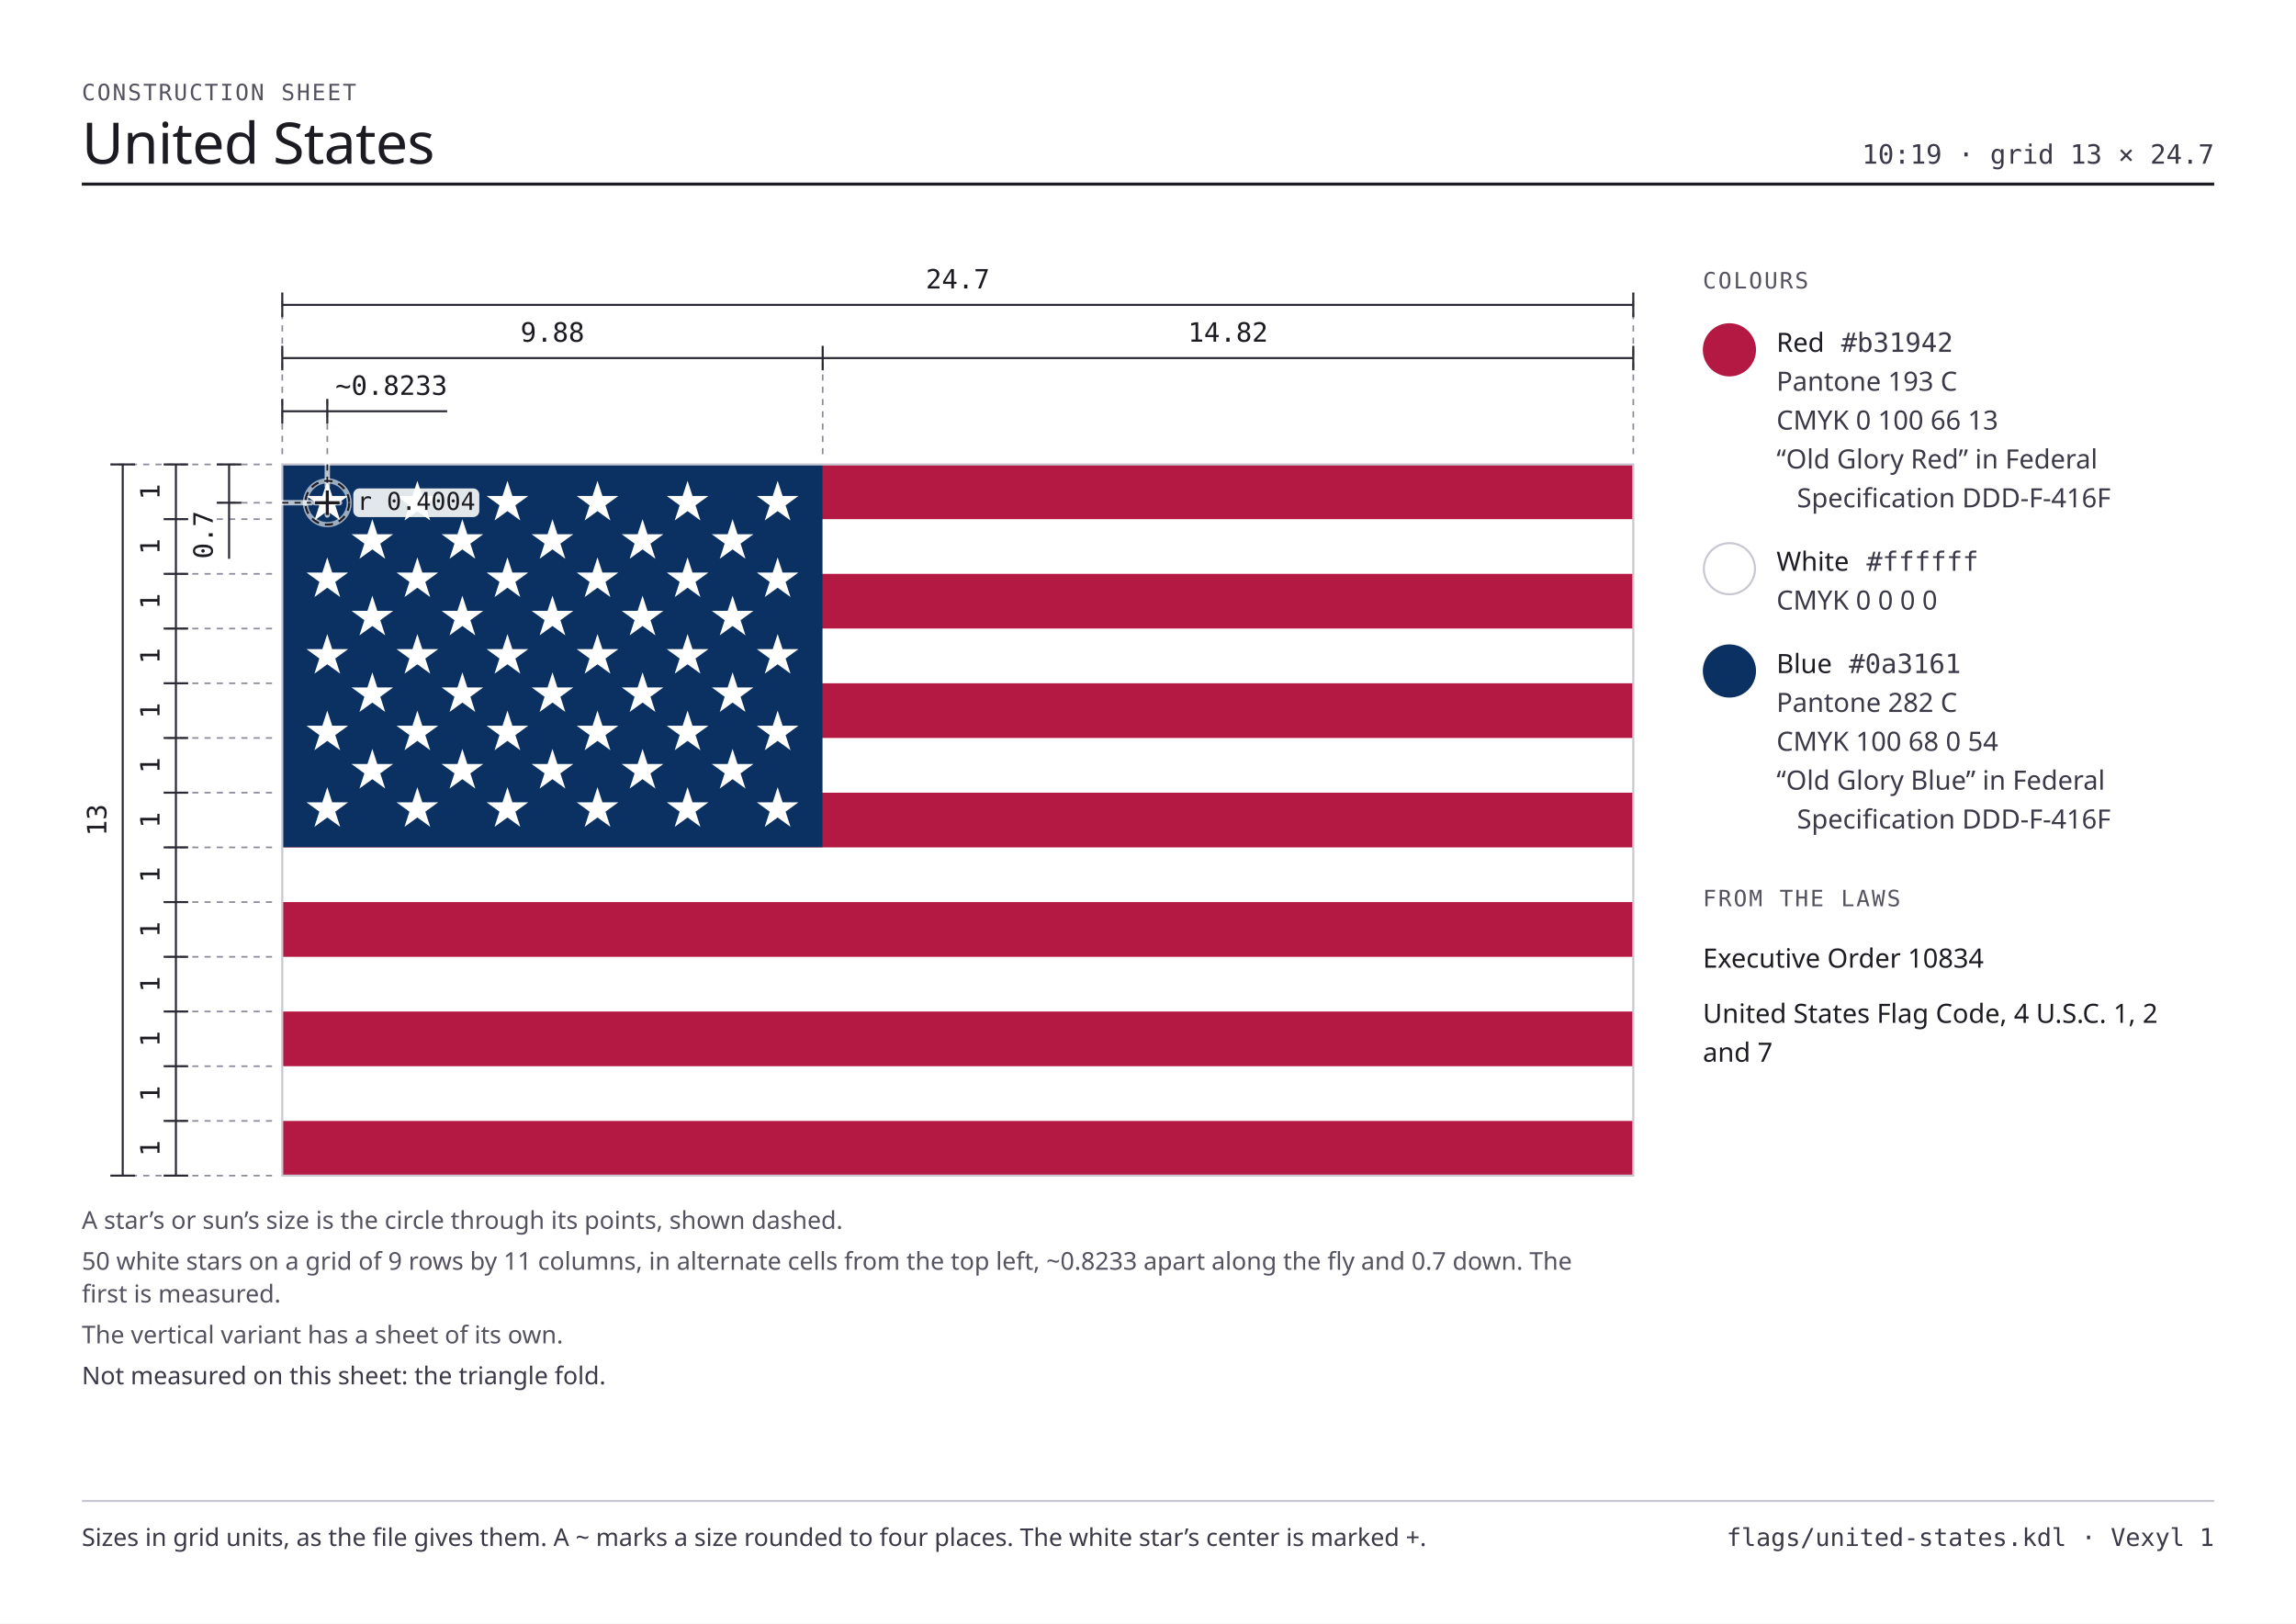
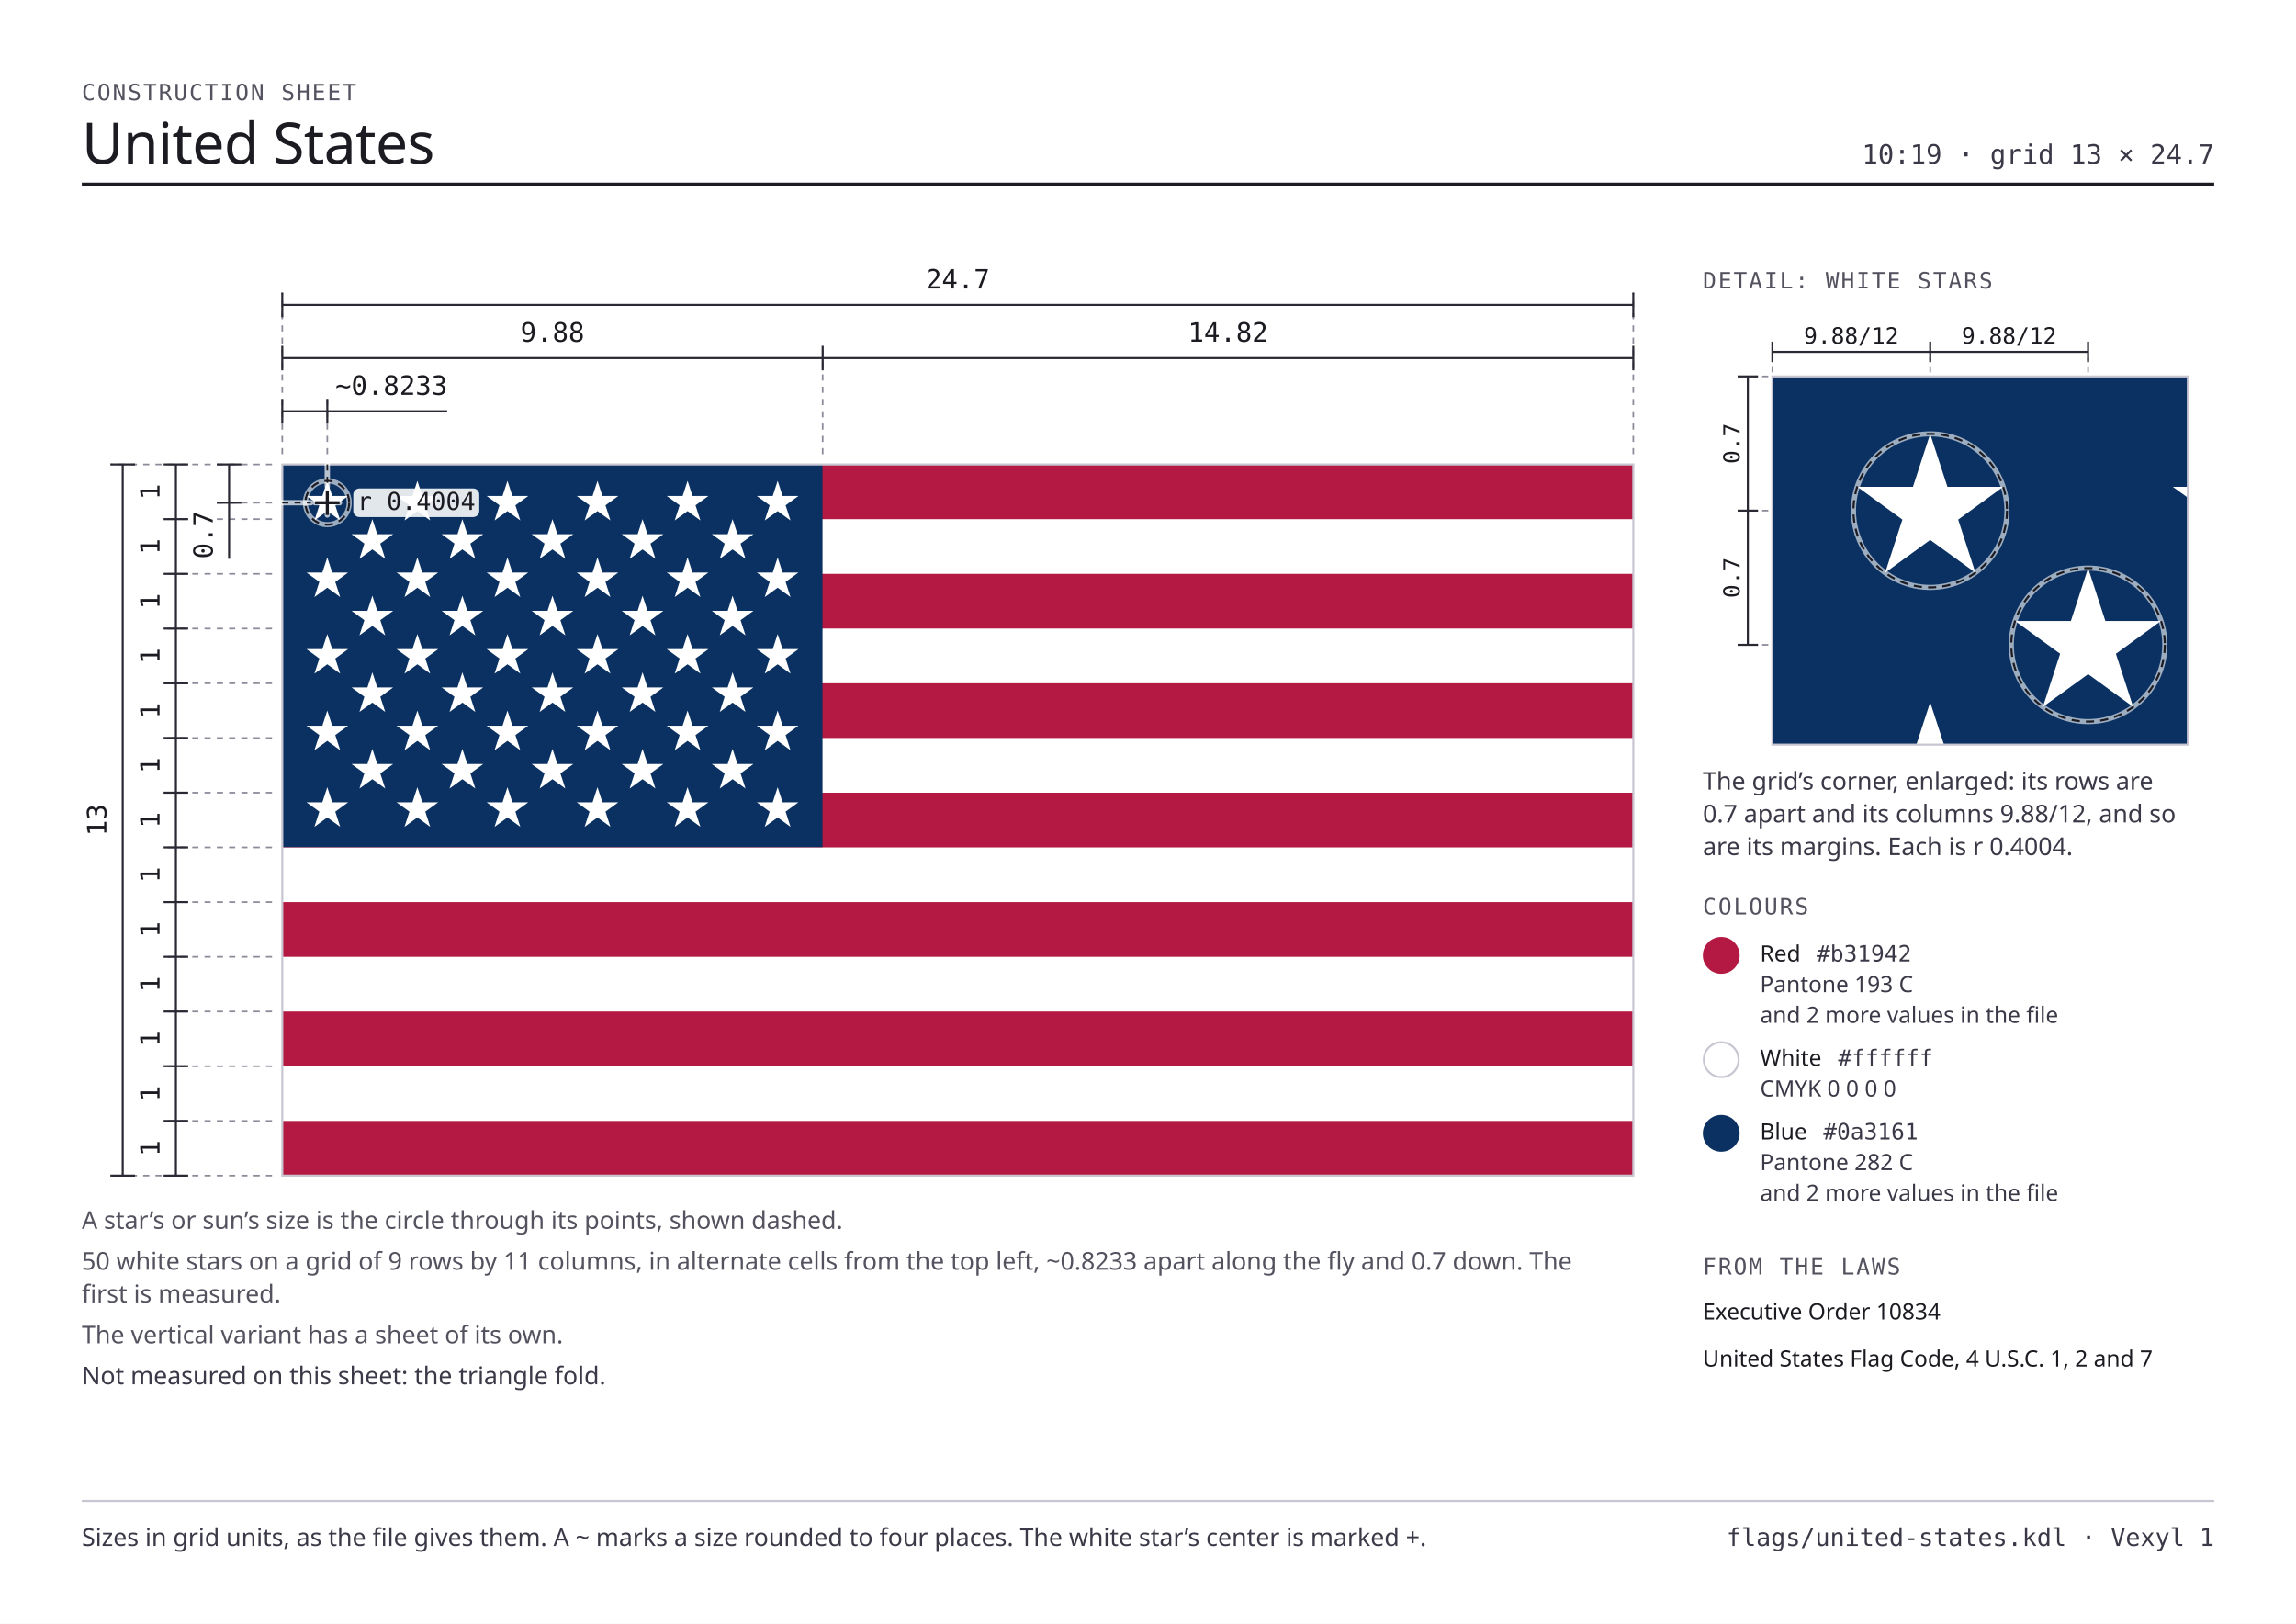
<svg xmlns="http://www.w3.org/2000/svg" width="297mm" height="210mm" viewBox="0 0 1122.52 793.701">
  <rect x="0" y="0" width="1122.52" height="793.701" fill="#ffffff" />
  <text x="40" y="49" font-family="Geist Mono, ui-monospace, monospace" font-size="11" letter-spacing="0.88" fill="#55525f">CONSTRUCTION SHEET</text>
  <text x="40" y="80" font-family="Geist, system-ui, sans-serif" font-size="28" font-weight="500" letter-spacing="-0.28" fill="#1c1b22">United States</text>
  <text x="1082.52" y="80" font-family="Geist Mono, ui-monospace, monospace" font-size="13" text-anchor="end" fill="#3b3947">10:19 · grid 13 × 24.7</text>
  <path d="M40 90H1082.52" stroke="#1c1b22" stroke-width="1.5" />
  <svg x="138" y="227.029" width="660.52" height="347.642" viewBox="0 0 24.7 13" overflow="hidden">
    <clipPath id="vx-5f0b97351a9de993-cs-f-flag1">
      <polygon points="0,0 24.7,0 24.7,13 0,13" />
    </clipPath>
    <g clip-path="url(#vx-5f0b97351a9de993-cs-f-flag1)">
      <polygon points="0,0 24.7,0 24.7,13 0,13" fill="#b31942" />
      <polygon points="0,1 24.7,1 24.7,13 0,13" fill="#ffffff" />
      <polygon points="0,2 24.7,2 24.7,13 0,13" fill="#b31942" />
      <polygon points="0,3 24.7,3 24.7,13 0,13" fill="#ffffff" />
      <polygon points="0,4 24.7,4 24.7,13 0,13" fill="#b31942" />
      <polygon points="0,5 24.7,5 24.7,13 0,13" fill="#ffffff" />
      <polygon points="0,6 24.7,6 24.7,13 0,13" fill="#b31942" />
      <polygon points="0,7 24.7,7 24.7,13 0,13" fill="#ffffff" />
      <polygon points="0,8 24.7,8 24.7,13 0,13" fill="#b31942" />
      <polygon points="0,9 24.7,9 24.7,13 0,13" fill="#ffffff" />
      <polygon points="0,10 24.7,10 24.7,13 0,13" fill="#b31942" />
      <polygon points="0,11 24.7,11 24.7,13 0,13" fill="#ffffff" />
      <polygon points="0,12 24.7,12 24.7,13 0,13" fill="#b31942" />
      <clipPath id="vx-5f0b97351a9de993-cs-f-panel2">
        <polygon points="0,0 9.88,0 9.88,7 0,7" />
      </clipPath>
      <g transform="translate(0 0)" clip-path="url(#vx-5f0b97351a9de993-cs-f-panel2)" style="isolation:isolate">
        <polygon points="0,0 9.88,0 9.88,7 0,7" fill="#0a3161" />
        <polygon points="0.823,0.3 0.913,0.576 1.204,0.576 0.969,0.747 1.059,1.024 0.823,0.853 0.588,1.024 0.678,0.747 0.443,0.576 0.733,0.576" fill="#ffffff" />
        <polygon points="2.47,0.3 2.56,0.576 2.851,0.576 2.615,0.747 2.705,1.024 2.47,0.853 2.235,1.024 2.325,0.747 2.089,0.576 2.38,0.576" fill="#ffffff" />
        <polygon points="4.117,0.3 4.207,0.576 4.497,0.576 4.262,0.747 4.352,1.024 4.117,0.853 3.881,1.024 3.971,0.747 3.736,0.576 4.027,0.576" fill="#ffffff" />
        <polygon points="5.763,0.3 5.853,0.576 6.144,0.576 5.909,0.747 5.999,1.024 5.763,0.853 5.528,1.024 5.618,0.747 5.383,0.576 5.673,0.576" fill="#ffffff" />
        <polygon points="7.41,0.3 7.5,0.576 7.791,0.576 7.555,0.747 7.645,1.024 7.41,0.853 7.175,1.024 7.265,0.747 7.029,0.576 7.32,0.576" fill="#ffffff" />
        <polygon points="9.057,0.3 9.147,0.576 9.437,0.576 9.202,0.747 9.292,1.024 9.057,0.853 8.821,1.024 8.911,0.747 8.676,0.576 8.967,0.576" fill="#ffffff" />
        <polygon points="1.647,1 1.737,1.276 2.027,1.276 1.792,1.447 1.882,1.724 1.647,1.553 1.411,1.724 1.501,1.447 1.266,1.276 1.557,1.276" fill="#ffffff" />
        <polygon points="3.293,1 3.383,1.276 3.674,1.276 3.439,1.447 3.529,1.724 3.293,1.553 3.058,1.724 3.148,1.447 2.913,1.276 3.203,1.276" fill="#ffffff" />
        <polygon points="4.94,1 5.03,1.276 5.321,1.276 5.085,1.447 5.175,1.724 4.94,1.553 4.705,1.724 4.795,1.447 4.559,1.276 4.85,1.276" fill="#ffffff" />
        <polygon points="6.587,1 6.677,1.276 6.967,1.276 6.732,1.447 6.822,1.724 6.587,1.553 6.351,1.724 6.441,1.447 6.206,1.276 6.497,1.276" fill="#ffffff" />
        <polygon points="8.233,1 8.323,1.276 8.614,1.276 8.379,1.447 8.469,1.724 8.233,1.553 7.998,1.724 8.088,1.447 7.853,1.276 8.143,1.276" fill="#ffffff" />
        <polygon points="0.823,1.7 0.913,1.976 1.204,1.976 0.969,2.147 1.059,2.424 0.823,2.253 0.588,2.424 0.678,2.147 0.443,1.976 0.733,1.976" fill="#ffffff" />
        <polygon points="2.47,1.7 2.56,1.976 2.851,1.976 2.615,2.147 2.705,2.424 2.47,2.253 2.235,2.424 2.325,2.147 2.089,1.976 2.38,1.976" fill="#ffffff" />
        <polygon points="4.117,1.7 4.207,1.976 4.497,1.976 4.262,2.147 4.352,2.424 4.117,2.253 3.881,2.424 3.971,2.147 3.736,1.976 4.027,1.976" fill="#ffffff" />
        <polygon points="5.763,1.7 5.853,1.976 6.144,1.976 5.909,2.147 5.999,2.424 5.763,2.253 5.528,2.424 5.618,2.147 5.383,1.976 5.673,1.976" fill="#ffffff" />
        <polygon points="7.41,1.7 7.5,1.976 7.791,1.976 7.555,2.147 7.645,2.424 7.41,2.253 7.175,2.424 7.265,2.147 7.029,1.976 7.32,1.976" fill="#ffffff" />
        <polygon points="9.057,1.7 9.147,1.976 9.437,1.976 9.202,2.147 9.292,2.424 9.057,2.253 8.821,2.424 8.911,2.147 8.676,1.976 8.967,1.976" fill="#ffffff" />
        <polygon points="1.647,2.4 1.737,2.676 2.027,2.676 1.792,2.847 1.882,3.124 1.647,2.953 1.411,3.124 1.501,2.847 1.266,2.676 1.557,2.676" fill="#ffffff" />
        <polygon points="3.293,2.4 3.383,2.676 3.674,2.676 3.439,2.847 3.529,3.124 3.293,2.953 3.058,3.124 3.148,2.847 2.913,2.676 3.203,2.676" fill="#ffffff" />
        <polygon points="4.94,2.4 5.03,2.676 5.321,2.676 5.085,2.847 5.175,3.124 4.94,2.953 4.705,3.124 4.795,2.847 4.559,2.676 4.85,2.676" fill="#ffffff" />
        <polygon points="6.587,2.4 6.677,2.676 6.967,2.676 6.732,2.847 6.822,3.124 6.587,2.953 6.351,3.124 6.441,2.847 6.206,2.676 6.497,2.676" fill="#ffffff" />
        <polygon points="8.233,2.4 8.323,2.676 8.614,2.676 8.379,2.847 8.469,3.124 8.233,2.953 7.998,3.124 8.088,2.847 7.853,2.676 8.143,2.676" fill="#ffffff" />
        <polygon points="0.823,3.1 0.913,3.376 1.204,3.376 0.969,3.547 1.059,3.824 0.823,3.653 0.588,3.824 0.678,3.547 0.443,3.376 0.733,3.376" fill="#ffffff" />
        <polygon points="2.47,3.1 2.56,3.376 2.851,3.376 2.615,3.547 2.705,3.824 2.47,3.653 2.235,3.824 2.325,3.547 2.089,3.376 2.38,3.376" fill="#ffffff" />
        <polygon points="4.117,3.1 4.207,3.376 4.497,3.376 4.262,3.547 4.352,3.824 4.117,3.653 3.881,3.824 3.971,3.547 3.736,3.376 4.027,3.376" fill="#ffffff" />
        <polygon points="5.763,3.1 5.853,3.376 6.144,3.376 5.909,3.547 5.999,3.824 5.763,3.653 5.528,3.824 5.618,3.547 5.383,3.376 5.673,3.376" fill="#ffffff" />
        <polygon points="7.41,3.1 7.5,3.376 7.791,3.376 7.555,3.547 7.645,3.824 7.41,3.653 7.175,3.824 7.265,3.547 7.029,3.376 7.32,3.376" fill="#ffffff" />
        <polygon points="9.057,3.1 9.147,3.376 9.437,3.376 9.202,3.547 9.292,3.824 9.057,3.653 8.821,3.824 8.911,3.547 8.676,3.376 8.967,3.376" fill="#ffffff" />
        <polygon points="1.647,3.8 1.737,4.076 2.027,4.076 1.792,4.247 1.882,4.524 1.647,4.353 1.411,4.524 1.501,4.247 1.266,4.076 1.557,4.076" fill="#ffffff" />
        <polygon points="3.293,3.8 3.383,4.076 3.674,4.076 3.439,4.247 3.529,4.524 3.293,4.353 3.058,4.524 3.148,4.247 2.913,4.076 3.203,4.076" fill="#ffffff" />
        <polygon points="4.94,3.8 5.03,4.076 5.321,4.076 5.085,4.247 5.175,4.524 4.94,4.353 4.705,4.524 4.795,4.247 4.559,4.076 4.85,4.076" fill="#ffffff" />
        <polygon points="6.587,3.8 6.677,4.076 6.967,4.076 6.732,4.247 6.822,4.524 6.587,4.353 6.351,4.524 6.441,4.247 6.206,4.076 6.497,4.076" fill="#ffffff" />
        <polygon points="8.233,3.8 8.323,4.076 8.614,4.076 8.379,4.247 8.469,4.524 8.233,4.353 7.998,4.524 8.088,4.247 7.853,4.076 8.143,4.076" fill="#ffffff" />
        <polygon points="0.823,4.5 0.913,4.776 1.204,4.776 0.969,4.947 1.059,5.224 0.823,5.053 0.588,5.224 0.678,4.947 0.443,4.776 0.733,4.776" fill="#ffffff" />
        <polygon points="2.47,4.5 2.56,4.776 2.851,4.776 2.615,4.947 2.705,5.224 2.47,5.053 2.235,5.224 2.325,4.947 2.089,4.776 2.38,4.776" fill="#ffffff" />
        <polygon points="4.117,4.5 4.207,4.776 4.497,4.776 4.262,4.947 4.352,5.224 4.117,5.053 3.881,5.224 3.971,4.947 3.736,4.776 4.027,4.776" fill="#ffffff" />
        <polygon points="5.763,4.5 5.853,4.776 6.144,4.776 5.909,4.947 5.999,5.224 5.763,5.053 5.528,5.224 5.618,4.947 5.383,4.776 5.673,4.776" fill="#ffffff" />
        <polygon points="7.41,4.5 7.5,4.776 7.791,4.776 7.555,4.947 7.645,5.224 7.41,5.053 7.175,5.224 7.265,4.947 7.029,4.776 7.32,4.776" fill="#ffffff" />
        <polygon points="9.057,4.5 9.147,4.776 9.437,4.776 9.202,4.947 9.292,5.224 9.057,5.053 8.821,5.224 8.911,4.947 8.676,4.776 8.967,4.776" fill="#ffffff" />
        <polygon points="1.647,5.2 1.737,5.476 2.027,5.476 1.792,5.647 1.882,5.924 1.647,5.753 1.411,5.924 1.501,5.647 1.266,5.476 1.557,5.476" fill="#ffffff" />
        <polygon points="3.293,5.2 3.383,5.476 3.674,5.476 3.439,5.647 3.529,5.924 3.293,5.753 3.058,5.924 3.148,5.647 2.913,5.476 3.203,5.476" fill="#ffffff" />
        <polygon points="4.94,5.2 5.03,5.476 5.321,5.476 5.085,5.647 5.175,5.924 4.94,5.753 4.705,5.924 4.795,5.647 4.559,5.476 4.85,5.476" fill="#ffffff" />
        <polygon points="6.587,5.2 6.677,5.476 6.967,5.476 6.732,5.647 6.822,5.924 6.587,5.753 6.351,5.924 6.441,5.647 6.206,5.476 6.497,5.476" fill="#ffffff" />
        <polygon points="8.233,5.2 8.323,5.476 8.614,5.476 8.379,5.647 8.469,5.924 8.233,5.753 7.998,5.924 8.088,5.647 7.853,5.476 8.143,5.476" fill="#ffffff" />
        <polygon points="0.823,5.9 0.913,6.176 1.204,6.176 0.969,6.347 1.059,6.624 0.823,6.453 0.588,6.624 0.678,6.347 0.443,6.176 0.733,6.176" fill="#ffffff" />
        <polygon points="2.47,5.9 2.56,6.176 2.851,6.176 2.615,6.347 2.705,6.624 2.47,6.453 2.235,6.624 2.325,6.347 2.089,6.176 2.38,6.176" fill="#ffffff" />
        <polygon points="4.117,5.9 4.207,6.176 4.497,6.176 4.262,6.347 4.352,6.624 4.117,6.453 3.881,6.624 3.971,6.347 3.736,6.176 4.027,6.176" fill="#ffffff" />
        <polygon points="5.763,5.9 5.853,6.176 6.144,6.176 5.909,6.347 5.999,6.624 5.763,6.453 5.528,6.624 5.618,6.347 5.383,6.176 5.673,6.176" fill="#ffffff" />
        <polygon points="7.41,5.9 7.5,6.176 7.791,6.176 7.555,6.347 7.645,6.624 7.41,6.453 7.175,6.624 7.265,6.347 7.029,6.176 7.32,6.176" fill="#ffffff" />
        <polygon points="9.057,5.9 9.147,6.176 9.437,6.176 9.202,6.347 9.292,6.624 9.057,6.453 8.821,6.624 8.911,6.347 8.676,6.176 8.967,6.176" fill="#ffffff" />
      </g>
    </g>
  </svg>
  <rect x="138" y="227.029" width="660.52" height="347.642" fill="none" stroke="#c9c6d2" stroke-width="1" />
  <path d="M138 222.029V143.029M160.017 222.029V195.029M402.208 222.029V169.029M798.52 222.029V143.029M133 227.029H54M133 245.749H106M133 253.771H80M133 280.513H80M133 307.254H80M133 333.996H80M133 360.738H80M133 387.48H80M133 414.221H80M133 440.963H80M133 467.705H80M133 494.446H80M133 521.188H80M133 547.93H80M133 574.671H54" fill="none" stroke="#8d8a99" stroke-width="0.8" stroke-dasharray="3 3" />
  <text x="191.317" y="193.029" font-family="Geist Mono, ui-monospace, monospace" font-size="13" fill="#1c1b22" stroke="#ffffff" stroke-width="3" stroke-linejoin="round" paint-order="stroke" text-anchor="middle">~0.8233</text>
  <text x="270.104" y="167.029" font-family="Geist Mono, ui-monospace, monospace" font-size="13" fill="#1c1b22" stroke="#ffffff" stroke-width="3" stroke-linejoin="round" paint-order="stroke" text-anchor="middle">9.88</text>
  <text x="600.364" y="167.029" font-family="Geist Mono, ui-monospace, monospace" font-size="13" fill="#1c1b22" stroke="#ffffff" stroke-width="3" stroke-linejoin="round" paint-order="stroke" text-anchor="middle">14.82</text>
  <text x="468.26" y="141.029" font-family="Geist Mono, ui-monospace, monospace" font-size="13" fill="#1c1b22" stroke="#ffffff" stroke-width="3" stroke-linejoin="round" paint-order="stroke" text-anchor="middle">24.7</text>
  <text x="104" y="261.449" font-family="Geist Mono, ui-monospace, monospace" font-size="13" fill="#1c1b22" stroke="#ffffff" stroke-width="3" stroke-linejoin="round" paint-order="stroke" text-anchor="middle" transform="rotate(-90 104 261.4486)">0.7</text>
  <text x="78" y="240.4" font-family="Geist Mono, ui-monospace, monospace" font-size="13" fill="#1c1b22" stroke="#ffffff" stroke-width="3" stroke-linejoin="round" paint-order="stroke" text-anchor="middle" transform="rotate(-90 78 240.4003)">1</text>
  <text x="78" y="267.142" font-family="Geist Mono, ui-monospace, monospace" font-size="13" fill="#1c1b22" stroke="#ffffff" stroke-width="3" stroke-linejoin="round" paint-order="stroke" text-anchor="middle" transform="rotate(-90 78 267.142)">1</text>
  <text x="78" y="293.884" font-family="Geist Mono, ui-monospace, monospace" font-size="13" fill="#1c1b22" stroke="#ffffff" stroke-width="3" stroke-linejoin="round" paint-order="stroke" text-anchor="middle" transform="rotate(-90 78 293.8836)">1</text>
  <text x="78" y="320.625" font-family="Geist Mono, ui-monospace, monospace" font-size="13" fill="#1c1b22" stroke="#ffffff" stroke-width="3" stroke-linejoin="round" paint-order="stroke" text-anchor="middle" transform="rotate(-90 78 320.6253)">1</text>
  <text x="78" y="347.367" font-family="Geist Mono, ui-monospace, monospace" font-size="13" fill="#1c1b22" stroke="#ffffff" stroke-width="3" stroke-linejoin="round" paint-order="stroke" text-anchor="middle" transform="rotate(-90 78 347.367)">1</text>
  <text x="78" y="374.109" font-family="Geist Mono, ui-monospace, monospace" font-size="13" fill="#1c1b22" stroke="#ffffff" stroke-width="3" stroke-linejoin="round" paint-order="stroke" text-anchor="middle" transform="rotate(-90 78 374.1087)">1</text>
  <text x="78" y="400.85" font-family="Geist Mono, ui-monospace, monospace" font-size="13" fill="#1c1b22" stroke="#ffffff" stroke-width="3" stroke-linejoin="round" paint-order="stroke" text-anchor="middle" transform="rotate(-90 78 400.8504)">1</text>
  <text x="78" y="427.592" font-family="Geist Mono, ui-monospace, monospace" font-size="13" fill="#1c1b22" stroke="#ffffff" stroke-width="3" stroke-linejoin="round" paint-order="stroke" text-anchor="middle" transform="rotate(-90 78 427.5921)">1</text>
  <text x="78" y="454.334" font-family="Geist Mono, ui-monospace, monospace" font-size="13" fill="#1c1b22" stroke="#ffffff" stroke-width="3" stroke-linejoin="round" paint-order="stroke" text-anchor="middle" transform="rotate(-90 78 454.3338)">1</text>
  <text x="78" y="481.075" font-family="Geist Mono, ui-monospace, monospace" font-size="13" fill="#1c1b22" stroke="#ffffff" stroke-width="3" stroke-linejoin="round" paint-order="stroke" text-anchor="middle" transform="rotate(-90 78 481.0755)">1</text>
  <text x="78" y="507.817" font-family="Geist Mono, ui-monospace, monospace" font-size="13" fill="#1c1b22" stroke="#ffffff" stroke-width="3" stroke-linejoin="round" paint-order="stroke" text-anchor="middle" transform="rotate(-90 78 507.8171)">1</text>
  <text x="78" y="534.559" font-family="Geist Mono, ui-monospace, monospace" font-size="13" fill="#1c1b22" stroke="#ffffff" stroke-width="3" stroke-linejoin="round" paint-order="stroke" text-anchor="middle" transform="rotate(-90 78 534.5588)">1</text>
  <text x="78" y="561.301" font-family="Geist Mono, ui-monospace, monospace" font-size="13" fill="#1c1b22" stroke="#ffffff" stroke-width="3" stroke-linejoin="round" paint-order="stroke" text-anchor="middle" transform="rotate(-90 78 561.3005)">1</text>
  <text x="52" y="400.85" font-family="Geist Mono, ui-monospace, monospace" font-size="13" fill="#1c1b22" stroke="#ffffff" stroke-width="3" stroke-linejoin="round" paint-order="stroke" text-anchor="middle" transform="rotate(-90 52 400.8504)">13</text>
  <path d="M160.017 227.029V237.749M138 245.749H152.017M154.017 245.749H166.017M160.017 239.749V251.749" fill="none" stroke="#ffffff" stroke-width="2.6" stroke-opacity="0.7" stroke-linecap="round" />
  <circle cx="160.017" cy="245.749" r="10.707" fill="none" stroke="#ffffff" stroke-width="2.5" stroke-opacity="0.6" />
  <circle cx="160.017" cy="245.749" r="10.707" fill="none" stroke="#1c1b22" stroke-width="1" stroke-dasharray="4 3" />
  <path d="M160.017 227.029V237.749M138 245.749H152.017" fill="none" stroke="#1c1b22" stroke-width="0.8" stroke-dasharray="3 3" />
  <path d="M154.017 245.749H166.017M160.017 239.749V251.749" stroke="#1c1b22" stroke-width="1.5" />
  <path d="M138 201.029H218.617M138 195.029V207.029M160.017 195.029V207.029M138 175.029H402.208M138 169.029V181.029M402.208 169.029V181.029M402.208 175.029H798.52M402.208 169.029V181.029M798.52 169.029V181.029M138 149.029H798.52M138 143.029V155.029M798.52 143.029V155.029M112 227.029V273.149M106 227.029H118M106 245.749H118M86 227.029V253.771M80 227.029H92M80 253.771H92M86 253.771V280.513M80 253.771H92M80 280.513H92M86 280.513V307.254M80 280.513H92M80 307.254H92M86 307.254V333.996M80 307.254H92M80 333.996H92M86 333.996V360.738M80 333.996H92M80 360.738H92M86 360.738V387.48M80 360.738H92M80 387.48H92M86 387.48V414.221M80 387.48H92M80 414.221H92M86 414.221V440.963M80 414.221H92M80 440.963H92M86 440.963V467.705M80 440.963H92M80 467.705H92M86 467.705V494.446M80 467.705H92M80 494.446H92M86 494.446V521.188M80 494.446H92M80 521.188H92M86 521.188V547.93M80 521.188H92M80 547.93H92M86 547.93V574.671M80 547.93H92M80 574.671H92M60 227.029V574.671M54 227.029H66M54 574.671H66" fill="none" stroke="#2a2833" stroke-width="1" />
  <rect x="172.725" y="238.749" width="61.6" height="14" rx="3" fill="#ffffff" fill-opacity="0.88" />
  <text x="203.525" y="249.249" font-family="Geist Mono, ui-monospace, monospace" font-size="12" fill="#1c1b22" text-anchor="middle">r 0.4004</text>
  <text x="40" y="600.671" font-family="Geist, system-ui, sans-serif" font-size="12" fill="#55525f">A star’s or sun’s size is the circle through its points, shown dashed.</text>
  <text x="40" y="620.671" font-family="Geist, system-ui, sans-serif" font-size="12" fill="#55525f">50 white stars on a grid of 9 rows by 11 columns, in alternate cells from the top left, ~0.8233 apart along the fly and 0.7 down. The</text>
  <text x="40" y="636.671" font-family="Geist, system-ui, sans-serif" font-size="12" fill="#55525f">first is measured.</text>
  <text x="40" y="656.671" font-family="Geist, system-ui, sans-serif" font-size="12" fill="#55525f">The vertical variant has a sheet of its own.</text>
  <text x="40" y="676.671" font-family="Geist, system-ui, sans-serif" font-size="12" fill="#3b3947">Not measured on this sheet: the triangle fold.</text>
-   <text x="832.52" y="141" font-family="Geist Mono, ui-monospace, monospace" font-size="11" font-weight="500" letter-spacing="0.88" fill="#55525f">COLOURS</text>
-   <circle cx="845.52" cy="171" r="13" fill="#b31942" />
-   <text x="868.52" y="172" font-family="Geist, system-ui, sans-serif" font-size="13" font-weight="500" fill="#1c1b22">Red</text>
-   <text x="900.1" y="172" font-family="Geist Mono, ui-monospace, monospace" font-size="13" fill="#3b3947">#b31942</text>
-   <text x="868.52" y="191" font-family="Geist, system-ui, sans-serif" font-size="13" fill="#3b3947">Pantone 193 C</text>
-   <text x="868.52" y="210" font-family="Geist, system-ui, sans-serif" font-size="13" fill="#3b3947">CMYK 0 100 66 13</text>
-   <text x="868.52" y="229" font-family="Geist, system-ui, sans-serif" font-size="13" fill="#3b3947">“Old Glory Red” in Federal</text>
-   <text x="878.52" y="248" font-family="Geist, system-ui, sans-serif" font-size="13" fill="#3b3947">Specification DDD-F-416F</text>
-   <circle cx="845.52" cy="278" r="12.5" fill="#ffffff" stroke="#c9c6d2" stroke-width="1" />
-   <text x="868.52" y="279" font-family="Geist, system-ui, sans-serif" font-size="13" font-weight="500" fill="#1c1b22">White</text>
-   <text x="912.521" y="279" font-family="Geist Mono, ui-monospace, monospace" font-size="13" fill="#3b3947">#ffffff</text>
-   <text x="868.52" y="298" font-family="Geist, system-ui, sans-serif" font-size="13" fill="#3b3947">CMYK 0 0 0 0</text>
-   <circle cx="845.52" cy="328" r="13" fill="#0a3161" />
-   <text x="868.52" y="329" font-family="Geist, system-ui, sans-serif" font-size="13" font-weight="500" fill="#1c1b22">Blue</text>
-   <text x="903.949" y="329" font-family="Geist Mono, ui-monospace, monospace" font-size="13" fill="#3b3947">#0a3161</text>
-   <text x="868.52" y="348" font-family="Geist, system-ui, sans-serif" font-size="13" fill="#3b3947">Pantone 282 C</text>
-   <text x="868.52" y="367" font-family="Geist, system-ui, sans-serif" font-size="13" fill="#3b3947">CMYK 100 68 0 54</text>
-   <text x="868.52" y="386" font-family="Geist, system-ui, sans-serif" font-size="13" fill="#3b3947">“Old Glory Blue” in Federal</text>
-   <text x="878.52" y="405" font-family="Geist, system-ui, sans-serif" font-size="13" fill="#3b3947">Specification DDD-F-416F</text>
-   <text x="832.52" y="443" font-family="Geist Mono, ui-monospace, monospace" font-size="11" font-weight="500" letter-spacing="0.88" fill="#55525f">FROM THE LAWS</text>
-   <text x="832.52" y="473" font-family="Geist, system-ui, sans-serif" font-size="13" fill="#1c1b22">Executive Order 10834</text>
-   <text x="832.52" y="500" font-family="Geist, system-ui, sans-serif" font-size="13" fill="#1c1b22">United States Flag Code, 4 U.S.C. 1, 2</text>
-   <text x="832.52" y="519" font-family="Geist, system-ui, sans-serif" font-size="13" fill="#1c1b22">and 7</text>
+   <text x="832.52" y="141" font-family="Geist Mono, ui-monospace, monospace" font-size="11" font-weight="500" letter-spacing="0.88" fill="#55525f">DETAIL: WHITE STARS</text>
+   <svg x="866.52" y="184" width="203.119" height="180" viewBox="0 0 2.167 1.921" overflow="hidden">
+     <clipPath id="vx-5f0b97351a9de993-cs-d0-flag1">
+       <polygon points="0,0 24.7,0 24.7,13 0,13" />
+     </clipPath>
+     <g clip-path="url(#vx-5f0b97351a9de993-cs-d0-flag1)">
+       <polygon points="0,0 24.7,0 24.7,13 0,13" fill="#b31942" />
+       <polygon points="0,1 24.7,1 24.7,13 0,13" fill="#ffffff" />
+       <polygon points="0,2 24.7,2 24.7,13 0,13" fill="#b31942" />
+       <polygon points="0,3 24.7,3 24.7,13 0,13" fill="#ffffff" />
+       <polygon points="0,4 24.7,4 24.7,13 0,13" fill="#b31942" />
+       <polygon points="0,5 24.7,5 24.7,13 0,13" fill="#ffffff" />
+       <polygon points="0,6 24.7,6 24.7,13 0,13" fill="#b31942" />
+       <polygon points="0,7 24.7,7 24.7,13 0,13" fill="#ffffff" />
+       <polygon points="0,8 24.7,8 24.7,13 0,13" fill="#b31942" />
+       <polygon points="0,9 24.7,9 24.7,13 0,13" fill="#ffffff" />
+       <polygon points="0,10 24.7,10 24.7,13 0,13" fill="#b31942" />
+       <polygon points="0,11 24.7,11 24.7,13 0,13" fill="#ffffff" />
+       <polygon points="0,12 24.7,12 24.7,13 0,13" fill="#b31942" />
+       <clipPath id="vx-5f0b97351a9de993-cs-d0-panel2">
+         <polygon points="0,0 9.88,0 9.88,7 0,7" />
+       </clipPath>
+       <g transform="translate(0 0)" clip-path="url(#vx-5f0b97351a9de993-cs-d0-panel2)" style="isolation:isolate">
+         <polygon points="0,0 9.88,0 9.88,7 0,7" fill="#0a3161" />
+         <polygon points="0.823,0.3 0.913,0.576 1.204,0.576 0.969,0.747 1.059,1.024 0.823,0.853 0.588,1.024 0.678,0.747 0.443,0.576 0.733,0.576" fill="#ffffff" />
+         <polygon points="2.47,0.3 2.56,0.576 2.851,0.576 2.615,0.747 2.705,1.024 2.47,0.853 2.235,1.024 2.325,0.747 2.089,0.576 2.38,0.576" fill="#ffffff" />
+         <polygon points="4.117,0.3 4.207,0.576 4.497,0.576 4.262,0.747 4.352,1.024 4.117,0.853 3.881,1.024 3.971,0.747 3.736,0.576 4.027,0.576" fill="#ffffff" />
+         <polygon points="5.763,0.3 5.853,0.576 6.144,0.576 5.909,0.747 5.999,1.024 5.763,0.853 5.528,1.024 5.618,0.747 5.383,0.576 5.673,0.576" fill="#ffffff" />
+         <polygon points="7.41,0.3 7.5,0.576 7.791,0.576 7.555,0.747 7.645,1.024 7.41,0.853 7.175,1.024 7.265,0.747 7.029,0.576 7.32,0.576" fill="#ffffff" />
+         <polygon points="9.057,0.3 9.147,0.576 9.437,0.576 9.202,0.747 9.292,1.024 9.057,0.853 8.821,1.024 8.911,0.747 8.676,0.576 8.967,0.576" fill="#ffffff" />
+         <polygon points="1.647,1 1.737,1.276 2.027,1.276 1.792,1.447 1.882,1.724 1.647,1.553 1.411,1.724 1.501,1.447 1.266,1.276 1.557,1.276" fill="#ffffff" />
+         <polygon points="3.293,1 3.383,1.276 3.674,1.276 3.439,1.447 3.529,1.724 3.293,1.553 3.058,1.724 3.148,1.447 2.913,1.276 3.203,1.276" fill="#ffffff" />
+         <polygon points="4.94,1 5.03,1.276 5.321,1.276 5.085,1.447 5.175,1.724 4.94,1.553 4.705,1.724 4.795,1.447 4.559,1.276 4.85,1.276" fill="#ffffff" />
+         <polygon points="6.587,1 6.677,1.276 6.967,1.276 6.732,1.447 6.822,1.724 6.587,1.553 6.351,1.724 6.441,1.447 6.206,1.276 6.497,1.276" fill="#ffffff" />
+         <polygon points="8.233,1 8.323,1.276 8.614,1.276 8.379,1.447 8.469,1.724 8.233,1.553 7.998,1.724 8.088,1.447 7.853,1.276 8.143,1.276" fill="#ffffff" />
+         <polygon points="0.823,1.7 0.913,1.976 1.204,1.976 0.969,2.147 1.059,2.424 0.823,2.253 0.588,2.424 0.678,2.147 0.443,1.976 0.733,1.976" fill="#ffffff" />
+         <polygon points="2.47,1.7 2.56,1.976 2.851,1.976 2.615,2.147 2.705,2.424 2.47,2.253 2.235,2.424 2.325,2.147 2.089,1.976 2.38,1.976" fill="#ffffff" />
+         <polygon points="4.117,1.7 4.207,1.976 4.497,1.976 4.262,2.147 4.352,2.424 4.117,2.253 3.881,2.424 3.971,2.147 3.736,1.976 4.027,1.976" fill="#ffffff" />
+         <polygon points="5.763,1.7 5.853,1.976 6.144,1.976 5.909,2.147 5.999,2.424 5.763,2.253 5.528,2.424 5.618,2.147 5.383,1.976 5.673,1.976" fill="#ffffff" />
+         <polygon points="7.41,1.7 7.5,1.976 7.791,1.976 7.555,2.147 7.645,2.424 7.41,2.253 7.175,2.424 7.265,2.147 7.029,1.976 7.32,1.976" fill="#ffffff" />
+         <polygon points="9.057,1.7 9.147,1.976 9.437,1.976 9.202,2.147 9.292,2.424 9.057,2.253 8.821,2.424 8.911,2.147 8.676,1.976 8.967,1.976" fill="#ffffff" />
+         <polygon points="1.647,2.4 1.737,2.676 2.027,2.676 1.792,2.847 1.882,3.124 1.647,2.953 1.411,3.124 1.501,2.847 1.266,2.676 1.557,2.676" fill="#ffffff" />
+         <polygon points="3.293,2.4 3.383,2.676 3.674,2.676 3.439,2.847 3.529,3.124 3.293,2.953 3.058,3.124 3.148,2.847 2.913,2.676 3.203,2.676" fill="#ffffff" />
+         <polygon points="4.94,2.4 5.03,2.676 5.321,2.676 5.085,2.847 5.175,3.124 4.94,2.953 4.705,3.124 4.795,2.847 4.559,2.676 4.85,2.676" fill="#ffffff" />
+         <polygon points="6.587,2.4 6.677,2.676 6.967,2.676 6.732,2.847 6.822,3.124 6.587,2.953 6.351,3.124 6.441,2.847 6.206,2.676 6.497,2.676" fill="#ffffff" />
+         <polygon points="8.233,2.4 8.323,2.676 8.614,2.676 8.379,2.847 8.469,3.124 8.233,2.953 7.998,3.124 8.088,2.847 7.853,2.676 8.143,2.676" fill="#ffffff" />
+         <polygon points="0.823,3.1 0.913,3.376 1.204,3.376 0.969,3.547 1.059,3.824 0.823,3.653 0.588,3.824 0.678,3.547 0.443,3.376 0.733,3.376" fill="#ffffff" />
+         <polygon points="2.47,3.1 2.56,3.376 2.851,3.376 2.615,3.547 2.705,3.824 2.47,3.653 2.235,3.824 2.325,3.547 2.089,3.376 2.38,3.376" fill="#ffffff" />
+         <polygon points="4.117,3.1 4.207,3.376 4.497,3.376 4.262,3.547 4.352,3.824 4.117,3.653 3.881,3.824 3.971,3.547 3.736,3.376 4.027,3.376" fill="#ffffff" />
+         <polygon points="5.763,3.1 5.853,3.376 6.144,3.376 5.909,3.547 5.999,3.824 5.763,3.653 5.528,3.824 5.618,3.547 5.383,3.376 5.673,3.376" fill="#ffffff" />
+         <polygon points="7.41,3.1 7.5,3.376 7.791,3.376 7.555,3.547 7.645,3.824 7.41,3.653 7.175,3.824 7.265,3.547 7.029,3.376 7.32,3.376" fill="#ffffff" />
+         <polygon points="9.057,3.1 9.147,3.376 9.437,3.376 9.202,3.547 9.292,3.824 9.057,3.653 8.821,3.824 8.911,3.547 8.676,3.376 8.967,3.376" fill="#ffffff" />
+         <polygon points="1.647,3.8 1.737,4.076 2.027,4.076 1.792,4.247 1.882,4.524 1.647,4.353 1.411,4.524 1.501,4.247 1.266,4.076 1.557,4.076" fill="#ffffff" />
+         <polygon points="3.293,3.8 3.383,4.076 3.674,4.076 3.439,4.247 3.529,4.524 3.293,4.353 3.058,4.524 3.148,4.247 2.913,4.076 3.203,4.076" fill="#ffffff" />
+         <polygon points="4.94,3.8 5.03,4.076 5.321,4.076 5.085,4.247 5.175,4.524 4.94,4.353 4.705,4.524 4.795,4.247 4.559,4.076 4.85,4.076" fill="#ffffff" />
+         <polygon points="6.587,3.8 6.677,4.076 6.967,4.076 6.732,4.247 6.822,4.524 6.587,4.353 6.351,4.524 6.441,4.247 6.206,4.076 6.497,4.076" fill="#ffffff" />
+         <polygon points="8.233,3.8 8.323,4.076 8.614,4.076 8.379,4.247 8.469,4.524 8.233,4.353 7.998,4.524 8.088,4.247 7.853,4.076 8.143,4.076" fill="#ffffff" />
+         <polygon points="0.823,4.5 0.913,4.776 1.204,4.776 0.969,4.947 1.059,5.224 0.823,5.053 0.588,5.224 0.678,4.947 0.443,4.776 0.733,4.776" fill="#ffffff" />
+         <polygon points="2.47,4.5 2.56,4.776 2.851,4.776 2.615,4.947 2.705,5.224 2.47,5.053 2.235,5.224 2.325,4.947 2.089,4.776 2.38,4.776" fill="#ffffff" />
+         <polygon points="4.117,4.5 4.207,4.776 4.497,4.776 4.262,4.947 4.352,5.224 4.117,5.053 3.881,5.224 3.971,4.947 3.736,4.776 4.027,4.776" fill="#ffffff" />
+         <polygon points="5.763,4.5 5.853,4.776 6.144,4.776 5.909,4.947 5.999,5.224 5.763,5.053 5.528,5.224 5.618,4.947 5.383,4.776 5.673,4.776" fill="#ffffff" />
+         <polygon points="7.41,4.5 7.5,4.776 7.791,4.776 7.555,4.947 7.645,5.224 7.41,5.053 7.175,5.224 7.265,4.947 7.029,4.776 7.32,4.776" fill="#ffffff" />
+         <polygon points="9.057,4.5 9.147,4.776 9.437,4.776 9.202,4.947 9.292,5.224 9.057,5.053 8.821,5.224 8.911,4.947 8.676,4.776 8.967,4.776" fill="#ffffff" />
+         <polygon points="1.647,5.2 1.737,5.476 2.027,5.476 1.792,5.647 1.882,5.924 1.647,5.753 1.411,5.924 1.501,5.647 1.266,5.476 1.557,5.476" fill="#ffffff" />
+         <polygon points="3.293,5.2 3.383,5.476 3.674,5.476 3.439,5.647 3.529,5.924 3.293,5.753 3.058,5.924 3.148,5.647 2.913,5.476 3.203,5.476" fill="#ffffff" />
+         <polygon points="4.94,5.2 5.03,5.476 5.321,5.476 5.085,5.647 5.175,5.924 4.94,5.753 4.705,5.924 4.795,5.647 4.559,5.476 4.85,5.476" fill="#ffffff" />
+         <polygon points="6.587,5.2 6.677,5.476 6.967,5.476 6.732,5.647 6.822,5.924 6.587,5.753 6.351,5.924 6.441,5.647 6.206,5.476 6.497,5.476" fill="#ffffff" />
+         <polygon points="8.233,5.2 8.323,5.476 8.614,5.476 8.379,5.647 8.469,5.924 8.233,5.753 7.998,5.924 8.088,5.647 7.853,5.476 8.143,5.476" fill="#ffffff" />
+         <polygon points="0.823,5.9 0.913,6.176 1.204,6.176 0.969,6.347 1.059,6.624 0.823,6.453 0.588,6.624 0.678,6.347 0.443,6.176 0.733,6.176" fill="#ffffff" />
+         <polygon points="2.47,5.9 2.56,6.176 2.851,6.176 2.615,6.347 2.705,6.624 2.47,6.453 2.235,6.624 2.325,6.347 2.089,6.176 2.38,6.176" fill="#ffffff" />
+         <polygon points="4.117,5.9 4.207,6.176 4.497,6.176 4.262,6.347 4.352,6.624 4.117,6.453 3.881,6.624 3.971,6.347 3.736,6.176 4.027,6.176" fill="#ffffff" />
+         <polygon points="5.763,5.9 5.853,6.176 6.144,6.176 5.909,6.347 5.999,6.624 5.763,6.453 5.528,6.624 5.618,6.347 5.383,6.176 5.673,6.176" fill="#ffffff" />
+         <polygon points="7.41,5.9 7.5,6.176 7.791,6.176 7.555,6.347 7.645,6.624 7.41,6.453 7.175,6.624 7.265,6.347 7.029,6.176 7.32,6.176" fill="#ffffff" />
+         <polygon points="9.057,5.9 9.147,6.176 9.437,6.176 9.202,6.347 9.292,6.624 9.057,6.453 8.821,6.624 8.911,6.347 8.676,6.176 8.967,6.176" fill="#ffffff" />
+       </g>
+     </g>
+   </svg>
+   <rect x="866.52" y="184" width="203.119" height="180" fill="none" stroke="#c9c6d2" stroke-width="1" />
+   <text x="905.103" y="168" font-family="Geist Mono, ui-monospace, monospace" font-size="11" fill="#1c1b22" stroke="#ffffff" stroke-width="3" stroke-linejoin="round" paint-order="stroke" text-anchor="middle">9.88/12</text>
+   <text x="982.27" y="168" font-family="Geist Mono, ui-monospace, monospace" font-size="11" fill="#1c1b22" stroke="#ffffff" stroke-width="3" stroke-linejoin="round" paint-order="stroke" text-anchor="middle">9.88/12</text>
+   <text x="850.52" y="216.804" font-family="Geist Mono, ui-monospace, monospace" font-size="11" fill="#1c1b22" stroke="#ffffff" stroke-width="3" stroke-linejoin="round" paint-order="stroke" text-anchor="middle" transform="rotate(-90 850.5197 216.8036)">0.7</text>
+   <text x="850.52" y="282.411" font-family="Geist Mono, ui-monospace, monospace" font-size="11" fill="#1c1b22" stroke="#ffffff" stroke-width="3" stroke-linejoin="round" paint-order="stroke" text-anchor="middle" transform="rotate(-90 850.5197 282.4108)">0.7</text>
+   <path d="M866.52 182V175M943.686 182V175M943.686 182V175M1020.853 182V175M864.52 184H857.52M864.52 249.607H857.52M864.52 249.607H857.52M864.52 315.214H857.52" fill="none" stroke="#8d8a99" stroke-width="0.8" stroke-dasharray="3 3" />
+   <path d="M866.52 172H943.686M866.52 167V177M943.686 167V177M943.686 172H1020.853M943.686 167V177M1020.853 167V177M854.52 184V249.607M849.52 184H859.52M849.52 249.607H859.52M854.52 249.607V315.214M849.52 249.607H859.52M849.52 315.214H859.52" fill="none" stroke="#2a2833" stroke-width="1" />
+   <circle cx="943.686" cy="249.607" r="37.527" fill="none" stroke="#ffffff" stroke-width="2.5" stroke-opacity="0.6" />
+   <circle cx="943.686" cy="249.607" r="37.527" fill="none" stroke="#1c1b22" stroke-width="1" stroke-dasharray="4 3" />
+   <circle cx="1020.853" cy="315.214" r="37.527" fill="none" stroke="#ffffff" stroke-width="2.5" stroke-opacity="0.6" />
+   <circle cx="1020.853" cy="315.214" r="37.527" fill="none" stroke="#1c1b22" stroke-width="1" stroke-dasharray="4 3" />
+   <text x="832.52" y="386" font-family="Geist, system-ui, sans-serif" font-size="12" fill="#3b3947">The grid’s corner, enlarged: its rows are</text>
+   <text x="832.52" y="402" font-family="Geist, system-ui, sans-serif" font-size="12" fill="#3b3947">0.7 apart and its columns 9.88/12, and so</text>
+   <text x="832.52" y="418" font-family="Geist, system-ui, sans-serif" font-size="12" fill="#3b3947">are its margins. Each is r 0.4004.</text>
+   <text x="832.52" y="447" font-family="Geist Mono, ui-monospace, monospace" font-size="11" font-weight="500" letter-spacing="0.88" fill="#55525f">COLOURS</text>
+   <circle cx="841.52" cy="467" r="9" fill="#b31942" />
+   <text x="860.52" y="470" font-family="Geist, system-ui, sans-serif" font-size="11" font-weight="500" fill="#1c1b22">Red</text>
+   <text x="888.164" y="470" font-family="Geist Mono, ui-monospace, monospace" font-size="11" fill="#3b3947">#b31942</text>
+   <text x="860.52" y="485" font-family="Geist, system-ui, sans-serif" font-size="11" fill="#3b3947">Pantone 193 C</text>
+   <text x="860.52" y="500" font-family="Geist, system-ui, sans-serif" font-size="11" fill="#3b3947">and 2 more values in the file</text>
+   <circle cx="841.52" cy="518" r="8.5" fill="#ffffff" stroke="#c9c6d2" stroke-width="1" />
+   <text x="860.52" y="521" font-family="Geist, system-ui, sans-serif" font-size="11" font-weight="500" fill="#1c1b22">White</text>
+   <text x="898.675" y="521" font-family="Geist Mono, ui-monospace, monospace" font-size="11" fill="#3b3947">#ffffff</text>
+   <text x="860.52" y="536" font-family="Geist, system-ui, sans-serif" font-size="11" fill="#3b3947">CMYK 0 0 0 0</text>
+   <circle cx="841.52" cy="554" r="9" fill="#0a3161" />
+   <text x="860.52" y="557" font-family="Geist, system-ui, sans-serif" font-size="11" font-weight="500" fill="#1c1b22">Blue</text>
+   <text x="891.421" y="557" font-family="Geist Mono, ui-monospace, monospace" font-size="11" fill="#3b3947">#0a3161</text>
+   <text x="860.52" y="572" font-family="Geist, system-ui, sans-serif" font-size="11" fill="#3b3947">Pantone 282 C</text>
+   <text x="860.52" y="587" font-family="Geist, system-ui, sans-serif" font-size="11" fill="#3b3947">and 2 more values in the file</text>
+   <text x="832.52" y="623" font-family="Geist Mono, ui-monospace, monospace" font-size="11" font-weight="500" letter-spacing="0.88" fill="#55525f">FROM THE LAWS</text>
+   <text x="832.52" y="645" font-family="Geist, system-ui, sans-serif" font-size="11" fill="#1c1b22">Executive Order 10834</text>
+   <text x="832.52" y="668" font-family="Geist, system-ui, sans-serif" font-size="11" fill="#1c1b22">United States Flag Code, 4 U.S.C. 1, 2 and 7</text>
  <path d="M40 733.701H1082.52" stroke="#c9c6d2" stroke-width="1" />
  <text x="40" y="755.701" font-family="Geist, system-ui, sans-serif" font-size="12" fill="#3b3947">Sizes in grid units, as the file gives them. A ~ marks a size rounded to four places. The white star’s center is marked +.</text>
  <text x="1082.52" y="755.701" font-family="Geist Mono, ui-monospace, monospace" font-size="12" text-anchor="end" fill="#3b3947">flags/united-states.kdl · Vexyl 1</text>
</svg>
